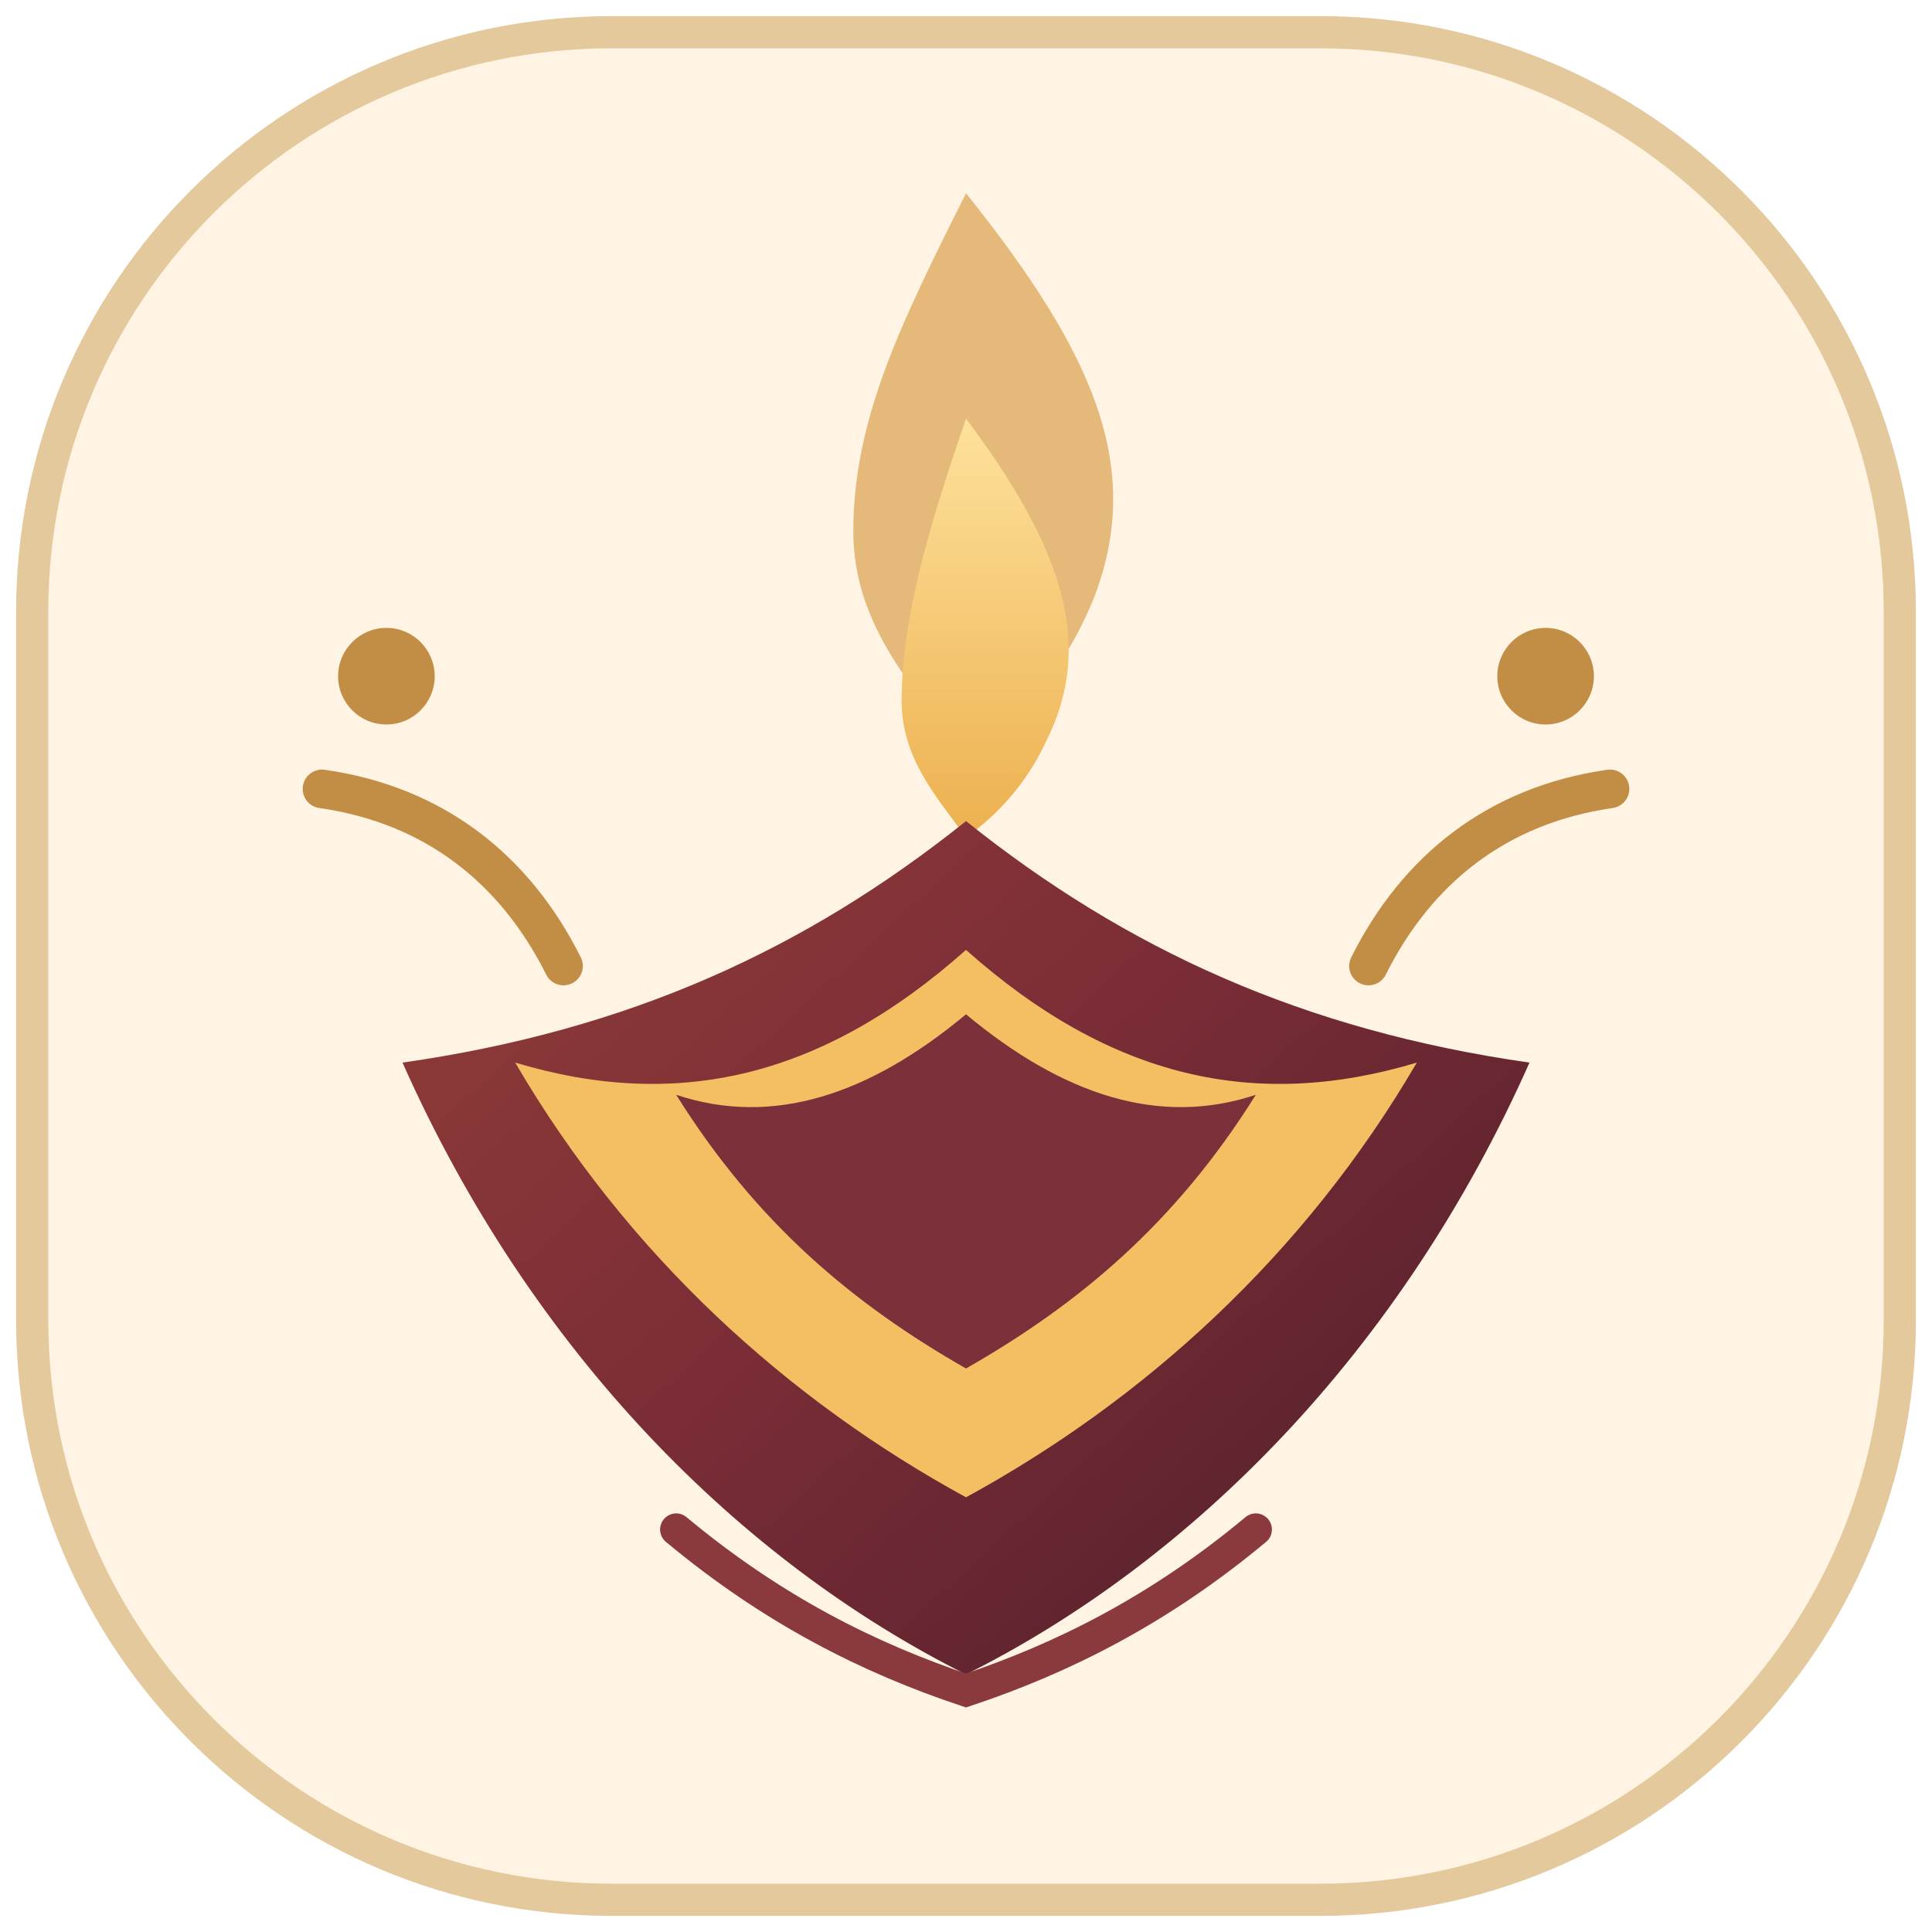
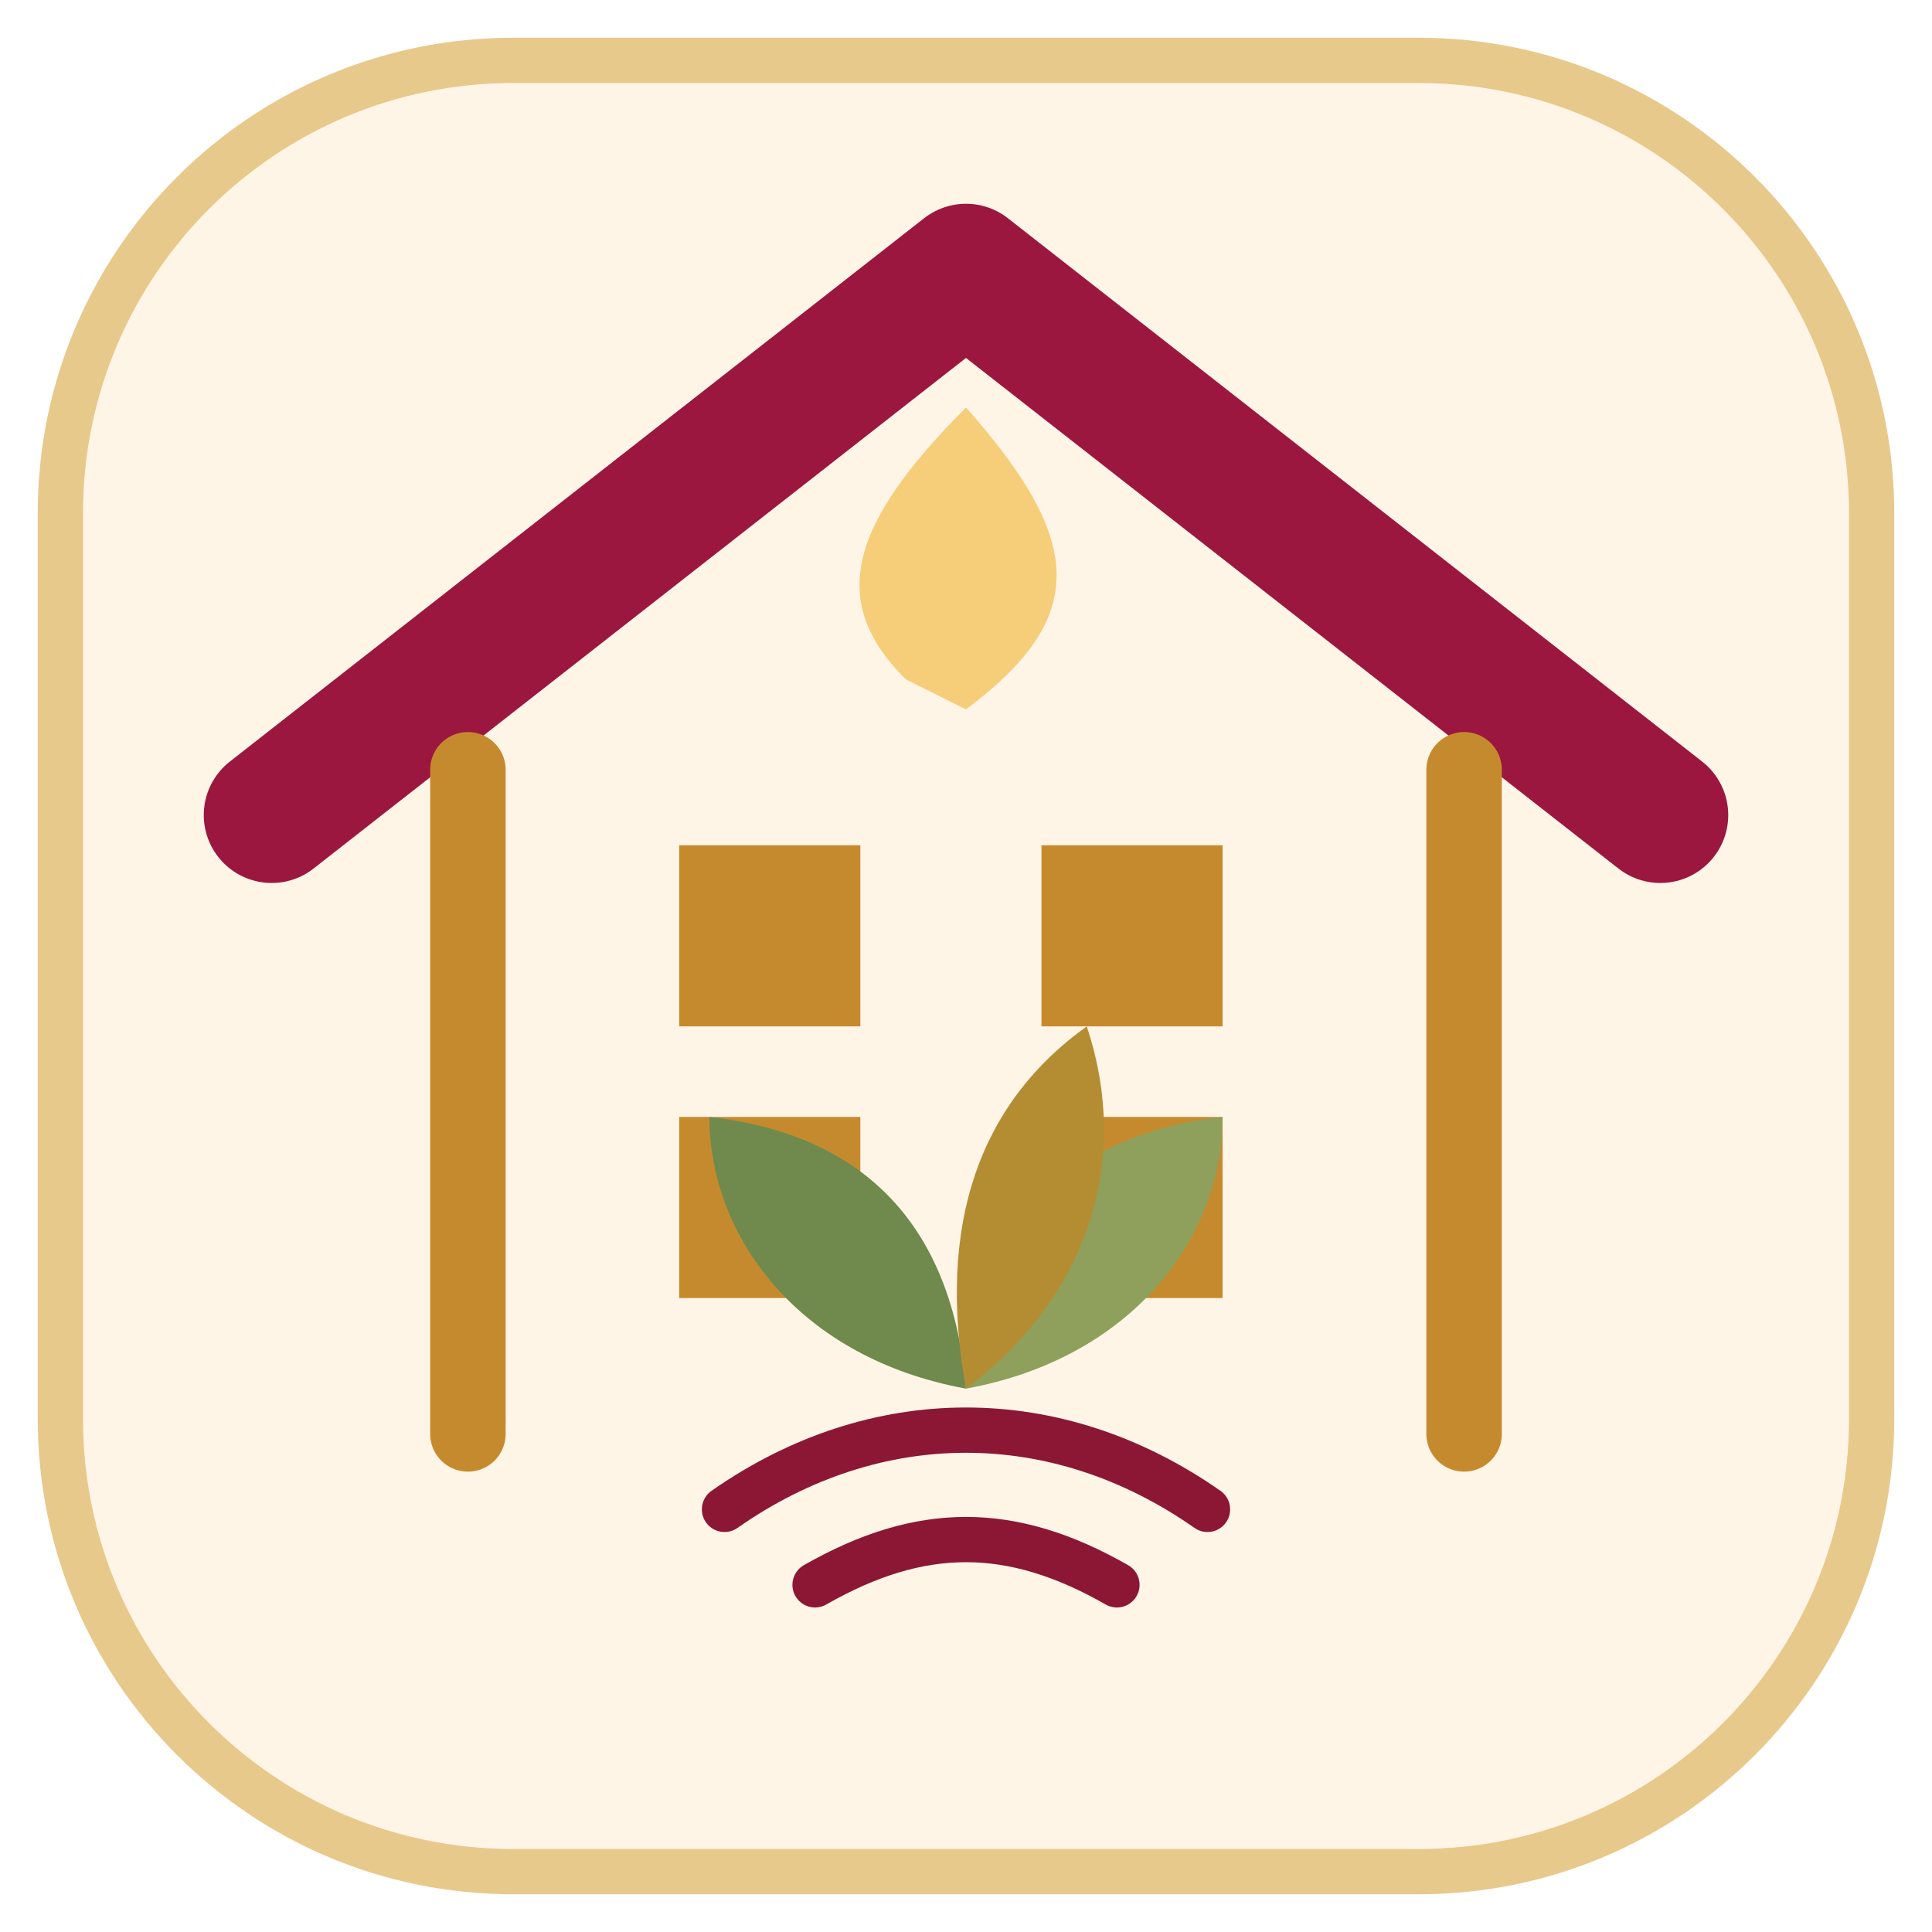
- <svg xmlns="http://www.w3.org/2000/svg" viewBox="0 0 120 120" fill="none">
+ <svg xmlns="http://www.w3.org/2000/svg" viewBox="0 0 128 128" fill="none">
  <defs>
-     <linearGradient id="g" x1="13" y1="12" x2="105" y2="112" gradientUnits="userSpaceOnUse">
-       <stop stop-color="#A84E37" />
-       <stop offset=".55" stop-color="#7B2D37" />
-       <stop offset="1" stop-color="#401A25" />
+     <linearGradient id="roof" x1="20" y1="18" x2="105" y2="102">
+       <stop stop-color="#9c173f" />
+       <stop offset="1" stop-color="#5e0826" />
    </linearGradient>
-     <linearGradient id="flame" x1="60" y1="24" x2="60" y2="59" gradientUnits="userSpaceOnUse">
-       <stop stop-color="#FFE5A1" />
-       <stop offset="1" stop-color="#E8A33B" />
+     <linearGradient id="gold" x1="40" y1="44" x2="80" y2="100">
+       <stop stop-color="#f6cd78" />
+       <stop offset="1" stop-color="#bd7c22" />
    </linearGradient>
  </defs>
-   <rect x="2" y="2" width="116" height="116" rx="36" fill="#FFF4E3" stroke="#E4C99D" stroke-width="2" />
-   <path d="M60 12c8 10 11 17 8 25-2 5-5 8-8 10-3-4-7-8-7-14 0-7 3-13 7-21Z" fill="#D79A41" opacity=".65" />
-   <path d="M60 26c6 8 8 14 5 20-1.2 2.6-3 4.6-5 6-2-2.7-4-5-4-8.5 0-5.2 1.8-11.1 4-17.5Z" fill="url(#flame)" />
-   <path d="M25 66c14-2 25-7 35-15 10 8 21 13 35 15-8 18-21 31-35 38-14-7-27-20-35-38Z" fill="url(#g)" />
-   <path d="M32 66c10 3 19 1 28-7 9 8 18 10 28 7-7 12-17 21-28 27-11-6-21-15-28-27Z" fill="#F4BE62" />
-   <path d="M42 68c6 2 12 0 18-5 6 5 12 7 18 5-5 8-11 13-18 17-7-4-13-9-18-17Z" fill="#7C303A" />
-   <path d="M20 49c7 1 12 5 15 11M100 49c-7 1-12 5-15 11" stroke="#C28D44" stroke-width="2.4" stroke-linecap="round" />
-   <circle cx="24" cy="42" r="3" fill="#C28D44" />
-   <circle cx="96" cy="42" r="3" fill="#C28D44" />
-   <path d="M42 95c6 5 12 8 18 10 6-2 12-5 18-10" stroke="#8A3A3D" stroke-width="2" stroke-linecap="round" />
+   <rect x="4" y="4" width="120" height="120" rx="30" fill="#fff5e7" stroke="#e8c98c" stroke-width="3" />
+   <path d="M18 54 64 18 110 54" stroke="url(#roof)" stroke-width="9" stroke-linecap="round" stroke-linejoin="round" />
+   <path d="M31 51v44M97 51v44" stroke="#c68a2e" stroke-width="5" stroke-linecap="round" />
+   <path d="M45 56h12v12H45zM69 56h12v12H69zM45 74h12v12H45zM69 74h12v12H69z" fill="#c68a2e" />
+   <path d="M64 92c-11-2-17-10-17-18 9 1 16 6 17 18Z" fill="#6f8a4c" />
+   <path d="M64 92c11-2 17-10 17-18-9 1-16 6-17 18Z" fill="#8ea05c" />
+   <path d="M64 92c-2-11 1-19 8-24 3 9 0 18-8 24Z" fill="#b48d32" />
+   <path d="M48 100c10-7 22-7 32 0M54 105c7-4 13-4 20 0" stroke="#8b1735" stroke-width="3" stroke-linecap="round" />
+   <path d="M60 45c-5-5-4-10 4-18 8 9 8 14 0 20" fill="url(#gold)" />
</svg>
